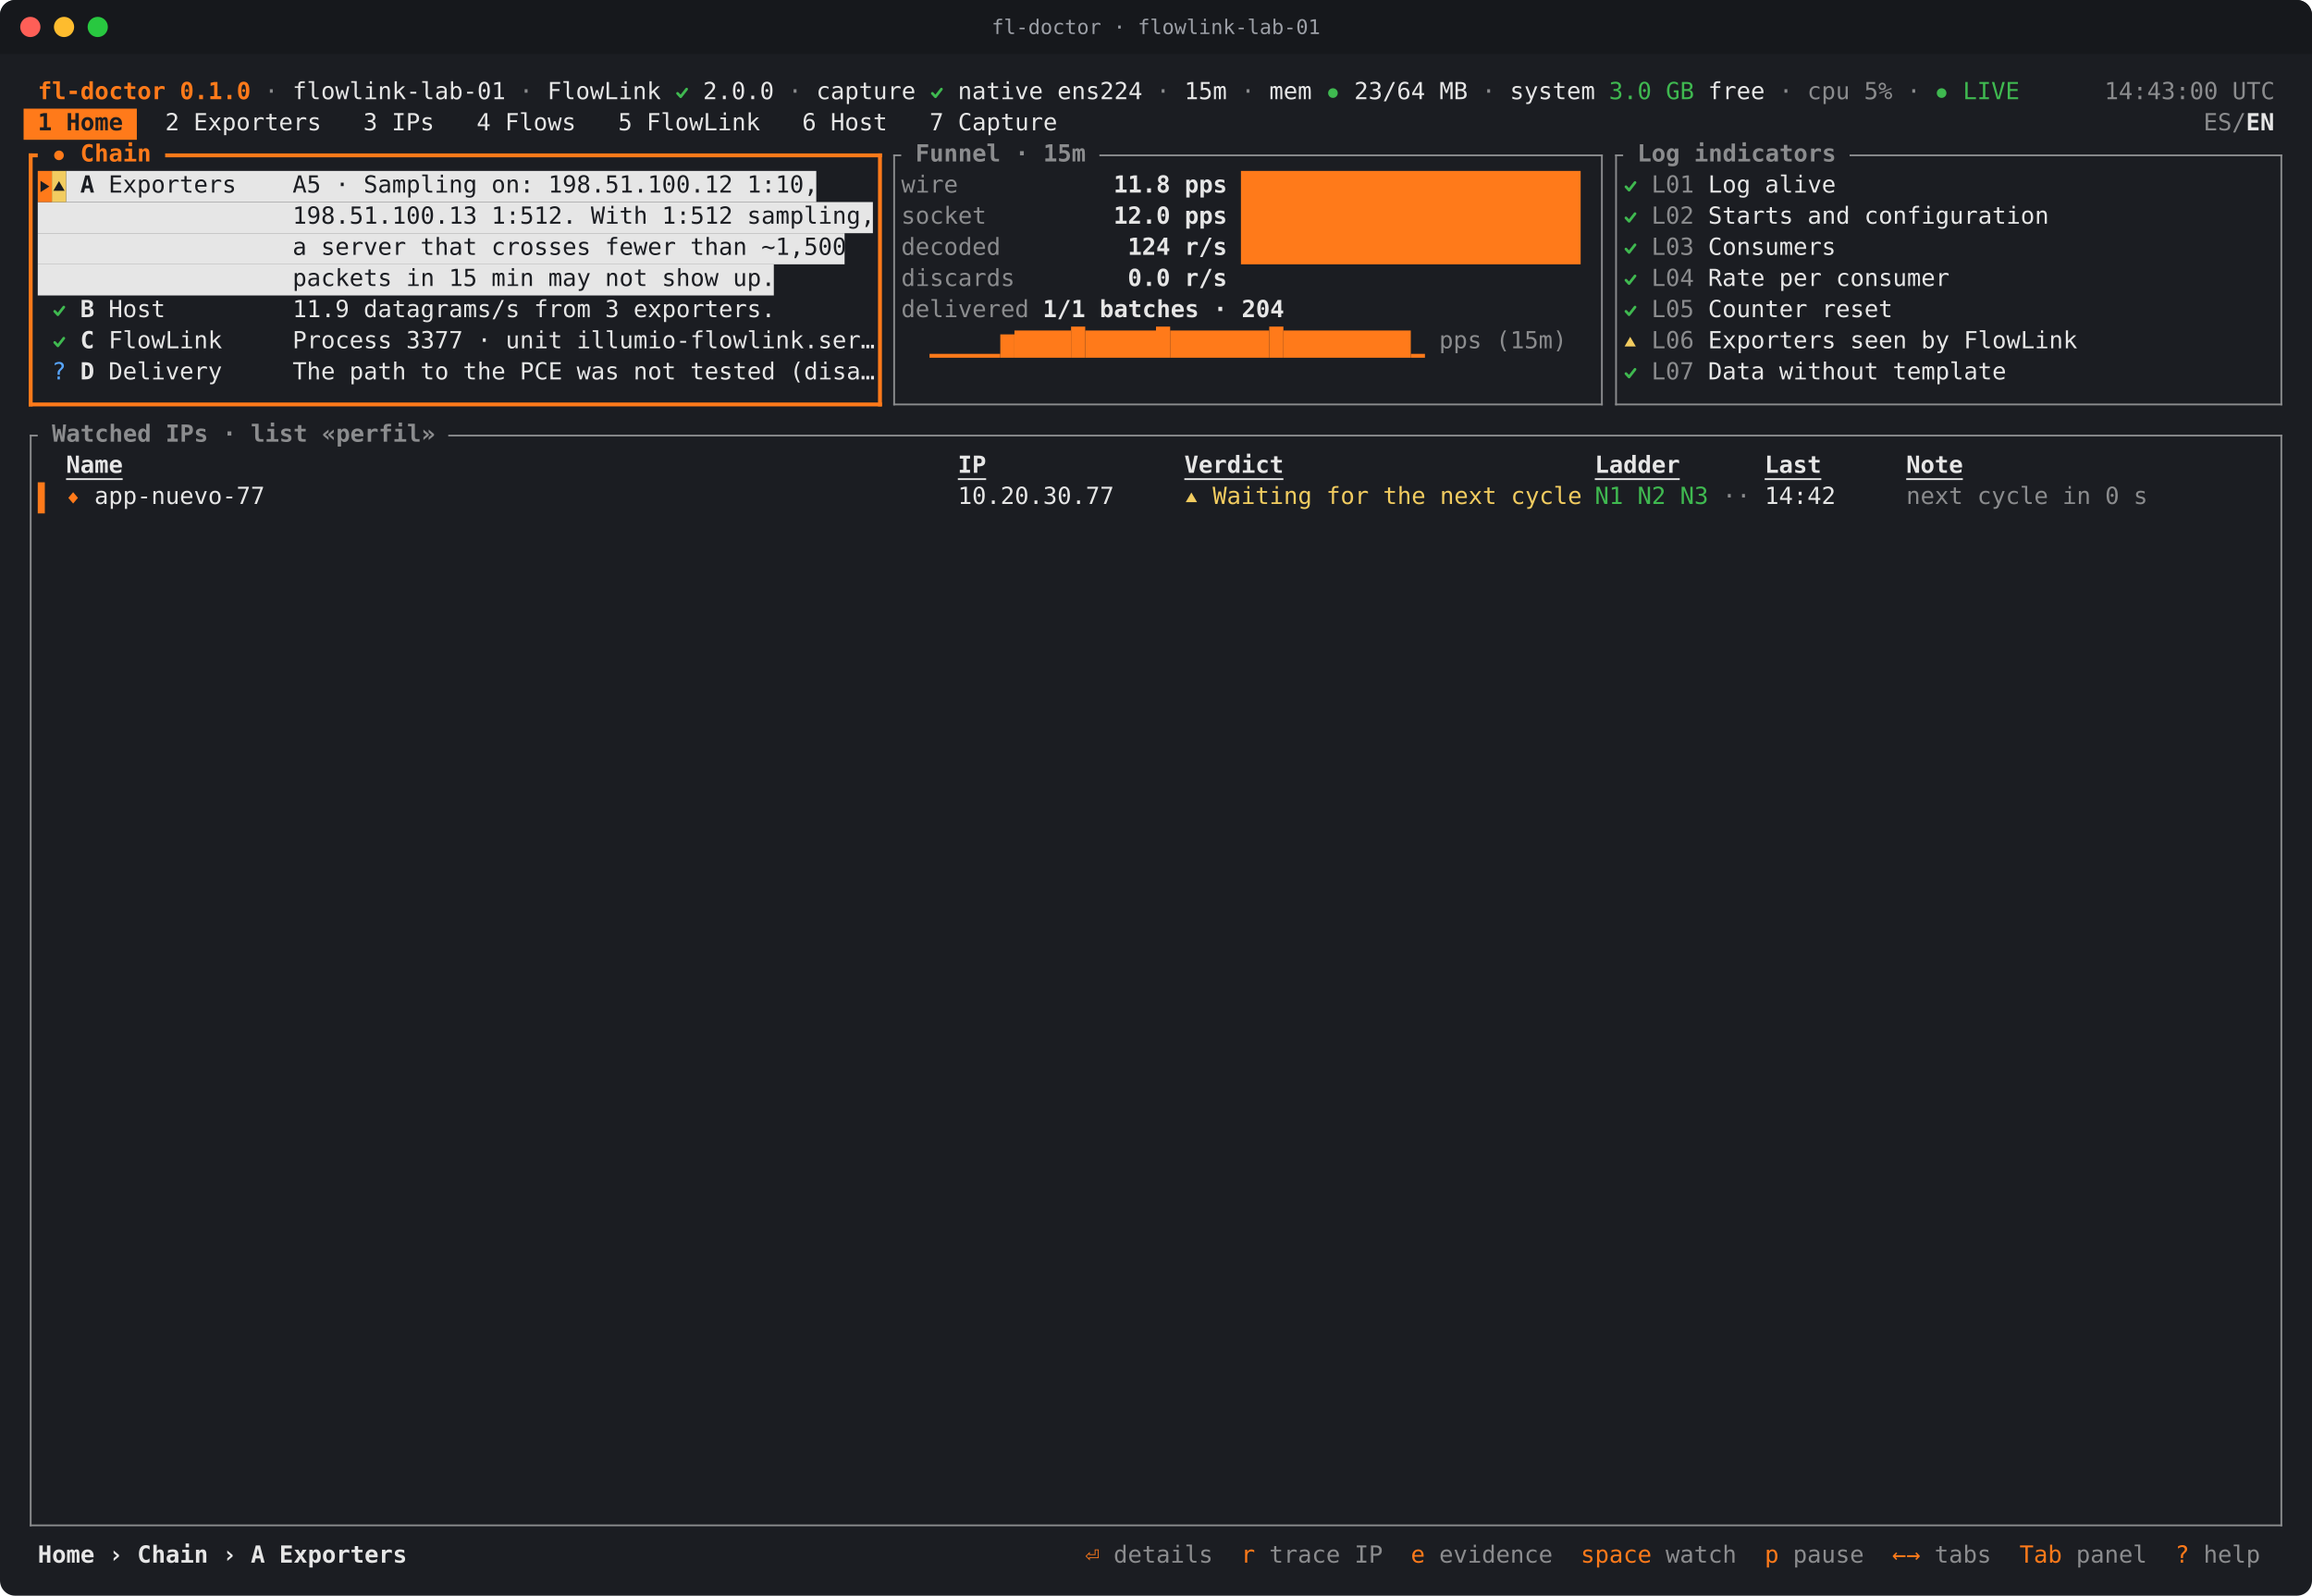
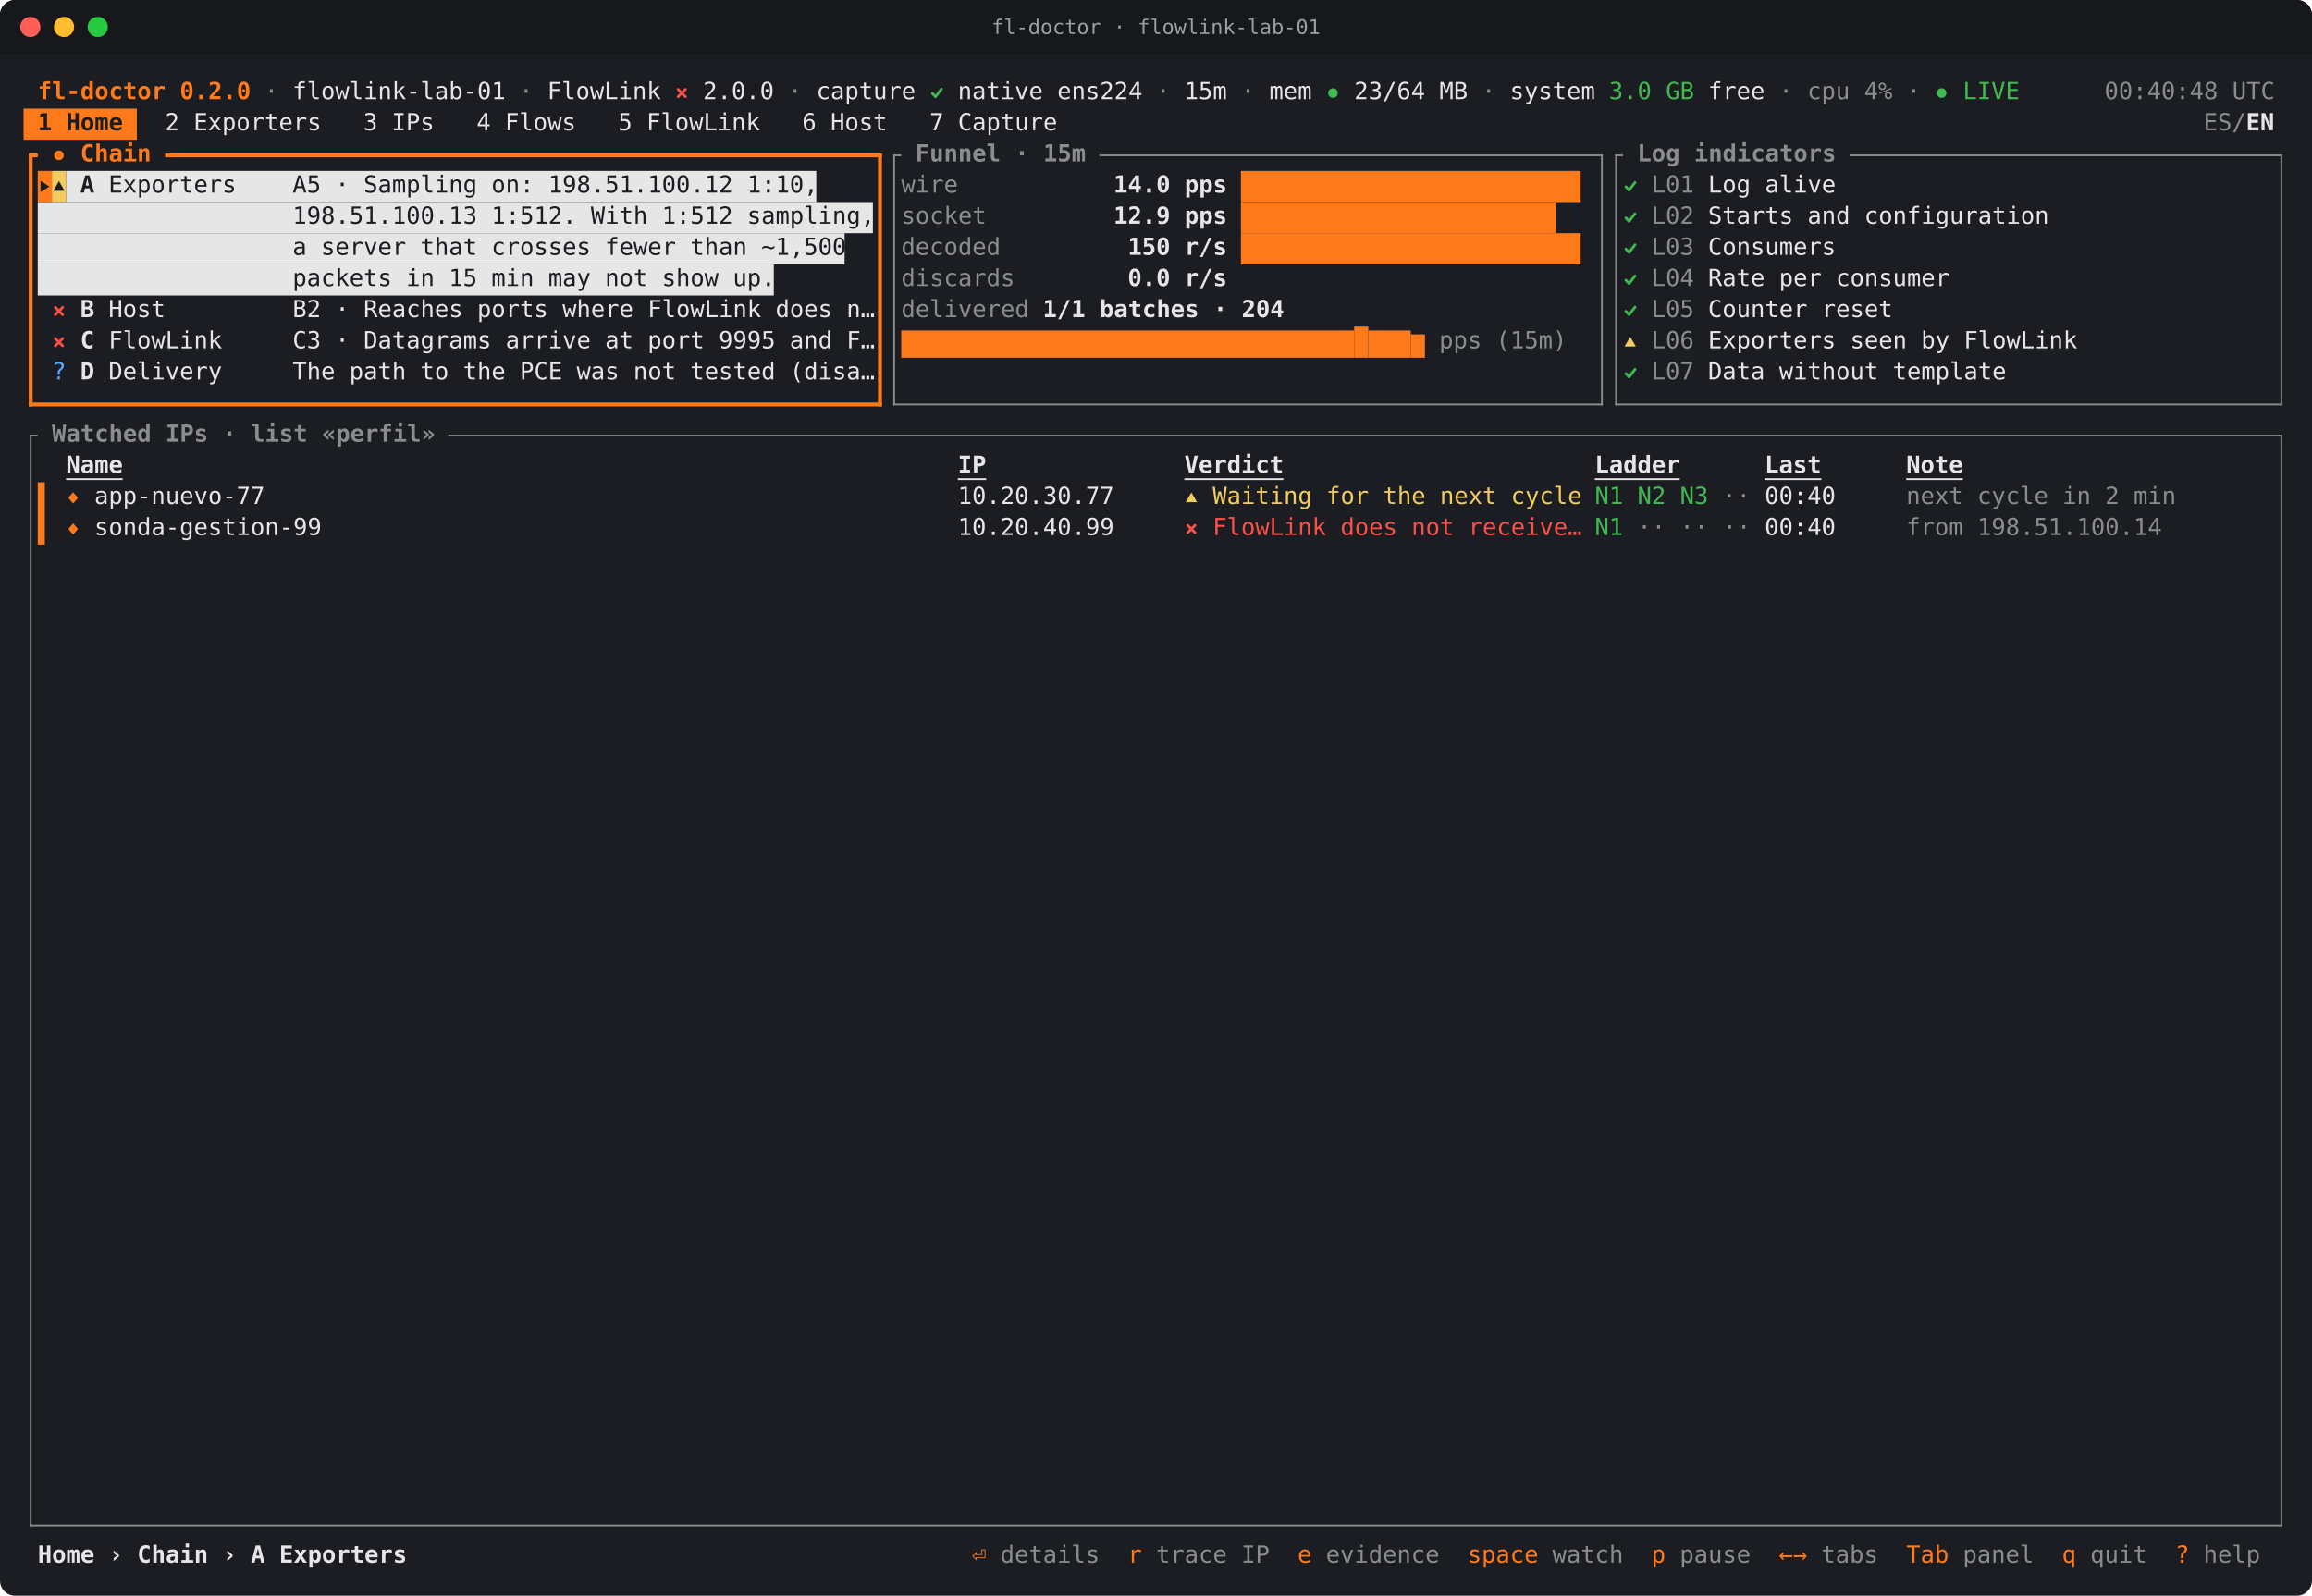
<svg xmlns="http://www.w3.org/2000/svg" role="img" viewBox="0 0 1372 947.04" width="1372" height="947.04" aria-label="fl-doctor · flowlink-lab-01">
-   <style>text{font-family:'JetBrains Mono','Cascadia Mono','SF Mono',Menlo,'DejaVu Sans Mono','Liberation Mono',Consolas,monospace;font-size:14px;white-space:pre}.b{font-weight:700}.i{font-style:italic}.c0{fill:#ff7a1a}.c1{fill:#8b8c8e}.c2{fill:#e6e6e6}.c3{fill:#3fb950}.c4{fill:#1b1d22}.c5{fill:#58a6ff}.c6{fill:#f2cc60}</style>
+   <style>text{font-family:'JetBrains Mono','Cascadia Mono','SF Mono',Menlo,'DejaVu Sans Mono','Liberation Mono',Consolas,monospace;font-size:14px;white-space:pre}.b{font-weight:700}.i{font-style:italic}.c0{fill:#ff7a1a}.c1{fill:#8b8c8e}.c2{fill:#e6e6e6}.c3{fill:#3fb950}.c4{fill:#1b1d22}.c5{fill:#58a6ff}.c6{fill:#f2cc60}.c7{fill:#f85149}</style>
  <rect width="1372" height="947.04" rx="9" fill="#1b1d22" />
  <path d="M0 9a9 9 0 0 1 9-9h1354a9 9 0 0 1 9 9v23H0z" fill="#16181c" />
  <circle cx="18" cy="16" r="6" fill="#ff5f57" />
  <circle cx="38" cy="16" r="6" fill="#febc2e" />
  <circle cx="58" cy="16" r="6" fill="#28c840" />
  <text x="686" y="20.2" text-anchor="middle" style="font-size:12px" fill="#c8ccd4" fill-opacity=".75">fl-doctor · flowlink-lab-01</text>
  <rect x="17.68" y="258" width="1.05" height="647.85" fill="#8b8c8e" />
  <rect x="17.68" y="258" width="4.72" height="1.05" fill="#8b8c8e" />
  <rect x="17.68" y="904.79" width="1336.65" height="1.05" fill="#8b8c8e" />
  <rect x="266" y="258" width="1088.33" height="1.05" fill="#8b8c8e" />
  <rect x="530.08" y="91.67" width="1.05" height="148.89" fill="#8b8c8e" />
  <rect x="530.08" y="91.67" width="4.72" height="1.05" fill="#8b8c8e" />
  <rect x="530.08" y="239.51" width="421.05" height="1.05" fill="#8b8c8e" />
  <rect x="652.4" y="91.67" width="298.73" height="1.05" fill="#8b8c8e" />
  <rect x="950.08" y="91.67" width="1.05" height="148.89" fill="#8b8c8e" />
  <rect x="958.48" y="91.67" width="1.05" height="148.89" fill="#8b8c8e" />
  <rect x="958.48" y="91.67" width="4.73" height="1.05" fill="#8b8c8e" />
  <rect x="958.48" y="239.51" width="395.85" height="1.05" fill="#8b8c8e" />
  <rect x="1097.6" y="91.67" width="256.73" height="1.05" fill="#8b8c8e" />
  <rect x="1353.28" y="91.67" width="1.05" height="148.89" fill="#8b8c8e" />
  <rect x="1353.28" y="258" width="1.05" height="647.85" fill="#8b8c8e" />
  <rect x="22.4" y="156.88" width="436.8" height="18.48" fill="#e6e6e6" />
  <rect x="22.4" y="138.4" width="478.8" height="18.48" fill="#e6e6e6" />
  <rect x="22.4" y="119.92" width="495.6" height="18.48" fill="#e6e6e6" />
  <rect x="39.2" y="101.44" width="445.2" height="18.48" fill="#e6e6e6" />
  <rect x="30.8" y="101.44" width="8.4" height="18.48" fill="#f2cc60" />
  <rect x="14" y="64.48" width="67.2" height="18.48" fill="#ff7a1a" />
  <rect x="17.05" y="91.05" width="2.31" height="150.15" fill="#ff7a1a" />
  <rect x="17.05" y="91.05" width="5.35" height="2.31" fill="#ff7a1a" />
  <rect x="17.05" y="238.88" width="506.31" height="2.31" fill="#ff7a1a" />
-   <rect x="22.4" y="286.24" width="4.2" height="18.48" fill="#ff7a1a" />
+   <rect x="22.4" y="286.24" width="4.2" height="36.96" fill="#ff7a1a" />
  <rect x="22.4" y="101.44" width="8.4" height="18.48" fill="#ff7a1a" />
  <rect x="98" y="91.05" width="425.36" height="2.31" fill="#ff7a1a" />
  <rect x="521.04" y="91.05" width="2.31" height="150.15" fill="#ff7a1a" />
-   <rect x="551.6" y="210.01" width="42" height="2.31" fill="#ff7a1a" />
-   <rect x="593.6" y="198.46" width="8.4" height="13.86" fill="#ff7a1a" />
-   <rect x="602" y="196.15" width="33.6" height="16.17" fill="#ff7a1a" />
-   <rect x="635.6" y="193.84" width="8.4" height="18.48" fill="#ff7a1a" />
-   <rect x="644" y="196.15" width="42" height="16.17" fill="#ff7a1a" />
-   <rect x="686" y="193.84" width="8.4" height="18.48" fill="#ff7a1a" />
-   <rect x="694.4" y="196.15" width="58.8" height="16.17" fill="#ff7a1a" />
-   <rect x="736.4" y="101.44" width="201.6" height="55.44" fill="#ff7a1a" />
-   <rect x="753.2" y="193.84" width="8.4" height="18.48" fill="#ff7a1a" />
-   <rect x="761.6" y="196.15" width="75.6" height="16.17" fill="#ff7a1a" />
-   <rect x="837.2" y="210.01" width="8.4" height="2.31" fill="#ff7a1a" />
-   <path d="M402.08 55.41L403.93 57.42L407.46 52.89" fill="none" stroke="#3fb950" stroke-width="1.6" stroke-linecap="round" stroke-linejoin="round" />
+   <rect x="534.8" y="196.15" width="268.8" height="16.17" fill="#ff7a1a" />
+   <rect x="736.4" y="119.92" width="186.9" height="18.48" fill="#ff7a1a" />
+   <rect x="736.4" y="101.44" width="201.6" height="18.48" fill="#ff7a1a" />
+   <rect x="736.4" y="138.4" width="201.6" height="18.48" fill="#ff7a1a" />
+   <rect x="803.6" y="193.84" width="8.4" height="18.48" fill="#ff7a1a" />
+   <rect x="812" y="196.15" width="25.2" height="16.17" fill="#ff7a1a" />
+   <rect x="837.2" y="198.46" width="8.4" height="13.86" fill="#ff7a1a" />
+   <path d="M402.42 53.06L406.78 57.42M406.78 53.06L402.42 57.42" fill="none" stroke="#f85149" stroke-width="1.6" stroke-linecap="round" />
  <path d="M553.28 55.41L555.13 57.42L558.66 52.89" fill="none" stroke="#3fb950" stroke-width="1.6" stroke-linecap="round" stroke-linejoin="round" />
  <circle cx="791" cy="55.24" r="2.86" fill="#3fb950" />
  <circle cx="1152.2" cy="55.24" r="2.86" fill="#3fb950" />
  <circle cx="35" cy="92.2" r="2.86" fill="#ff7a1a" />
  <path d="M24.05 107.33L29.31 110.68L24.05 114.03Z" fill="#1b1d22" />
  <path d="M35 107.49L38.35 113.23L31.65 113.23Z" fill="#1b1d22" />
  <path d="M964.88 110.85L966.73 112.86L970.26 108.33" fill="none" stroke="#3fb950" stroke-width="1.6" stroke-linecap="round" stroke-linejoin="round" />
  <path d="M964.88 129.33L966.73 131.34L970.26 126.81" fill="none" stroke="#3fb950" stroke-width="1.6" stroke-linecap="round" stroke-linejoin="round" />
  <path d="M964.88 147.81L966.73 149.82L970.26 145.29" fill="none" stroke="#3fb950" stroke-width="1.6" stroke-linecap="round" stroke-linejoin="round" />
  <path d="M964.88 166.29L966.73 168.3L970.26 163.77" fill="none" stroke="#3fb950" stroke-width="1.6" stroke-linecap="round" stroke-linejoin="round" />
-   <path d="M32.48 184.77L34.33 186.78L37.86 182.25" fill="none" stroke="#3fb950" stroke-width="1.6" stroke-linecap="round" stroke-linejoin="round" />
+   <path d="M32.82 182.42L37.18 186.78M37.18 182.42L32.82 186.78" fill="none" stroke="#f85149" stroke-width="1.6" stroke-linecap="round" />
  <path d="M964.88 184.77L966.73 186.78L970.26 182.25" fill="none" stroke="#3fb950" stroke-width="1.6" stroke-linecap="round" stroke-linejoin="round" />
-   <path d="M32.48 203.25L34.33 205.26L37.86 200.73" fill="none" stroke="#3fb950" stroke-width="1.6" stroke-linecap="round" stroke-linejoin="round" />
+   <path d="M32.82 200.9L37.18 205.26M37.18 200.9L32.82 205.26" fill="none" stroke="#f85149" stroke-width="1.6" stroke-linecap="round" />
  <path d="M967.4 199.89L970.75 205.63L964.05 205.63Z" fill="#f2cc60" />
  <path d="M964.88 221.73L966.73 223.74L970.26 219.21" fill="none" stroke="#3fb950" stroke-width="1.6" stroke-linecap="round" stroke-linejoin="round" />
  <path d="M43.4 292.12L46.26 295.48L43.4 298.84L40.54 295.48Z" fill="#ff7a1a" />
  <path d="M707 292.29L710.35 298.03L703.65 298.03Z" fill="#f2cc60" />
-   <text class="c0 b" x="22.4" y="58.86" textLength="126" lengthAdjust="spacing" xml:space="preserve">fl-doctor 0.1.0</text>
+   <path d="M43.4 310.6L46.26 313.96L43.4 317.32L40.54 313.96Z" fill="#ff7a1a" />
+   <path d="M704.82 311.78L709.18 316.14M709.18 311.78L704.82 316.14" fill="none" stroke="#f85149" stroke-width="1.6" stroke-linecap="round" />
+   <text class="c0 b" x="22.4" y="58.86" textLength="126" lengthAdjust="spacing" xml:space="preserve">fl-doctor 0.2.0</text>
  <text class="c1" x="156.8" y="58.86" textLength="8.4" lengthAdjust="spacing" xml:space="preserve">·</text>
  <text class="c2" x="173.6" y="58.86" textLength="126" lengthAdjust="spacing" xml:space="preserve">flowlink-lab-01</text>
  <text class="c1" x="308" y="58.86" textLength="8.4" lengthAdjust="spacing" xml:space="preserve">·</text>
  <text class="c2" x="324.8" y="58.86" textLength="67.2" lengthAdjust="spacing" xml:space="preserve">FlowLink</text>
  <text class="c2" x="417.2" y="58.86" textLength="42" lengthAdjust="spacing" xml:space="preserve">2.0.0</text>
  <text class="c1" x="467.6" y="58.86" textLength="8.4" lengthAdjust="spacing" xml:space="preserve">·</text>
  <text class="c2" x="484.4" y="58.86" textLength="58.8" lengthAdjust="spacing" xml:space="preserve">capture</text>
  <text class="c2" x="568.4" y="58.86" textLength="109.2" lengthAdjust="spacing" xml:space="preserve">native ens224</text>
  <text class="c1" x="686" y="58.86" textLength="8.4" lengthAdjust="spacing" xml:space="preserve">·</text>
  <text class="c2" x="702.8" y="58.86" textLength="25.2" lengthAdjust="spacing" xml:space="preserve">15m</text>
  <text class="c1" x="736.4" y="58.86" textLength="8.4" lengthAdjust="spacing" xml:space="preserve">·</text>
  <text class="c2" x="753.2" y="58.86" textLength="25.2" lengthAdjust="spacing" xml:space="preserve">mem</text>
  <text class="c2" x="803.6" y="58.86" textLength="67.2" lengthAdjust="spacing" xml:space="preserve">23/64 MB</text>
  <text class="c1" x="879.2" y="58.86" textLength="8.4" lengthAdjust="spacing" xml:space="preserve">·</text>
  <text class="c2" x="896" y="58.86" textLength="50.4" lengthAdjust="spacing" xml:space="preserve">system</text>
  <text class="c3" x="954.8" y="58.86" textLength="50.4" lengthAdjust="spacing" xml:space="preserve">3.0 GB</text>
  <text class="c2" x="1013.6" y="58.86" textLength="33.6" lengthAdjust="spacing" xml:space="preserve">free</text>
-   <text class="c1" x="1055.6" y="58.86" textLength="84" lengthAdjust="spacing" xml:space="preserve">· cpu 5% ·</text>
+   <text class="c1" x="1055.6" y="58.86" textLength="84" lengthAdjust="spacing" xml:space="preserve">· cpu 4% ·</text>
  <text class="c3" x="1164.8" y="58.86" textLength="33.6" lengthAdjust="spacing" xml:space="preserve">LIVE</text>
-   <text class="c1" x="1248.8" y="58.86" textLength="100.8" lengthAdjust="spacing" xml:space="preserve">14:43:00 UTC</text>
+   <text class="c1" x="1248.8" y="58.86" textLength="100.8" lengthAdjust="spacing" xml:space="preserve">00:40:48 UTC</text>
  <text class="c4 b" x="22.4" y="77.34" textLength="50.4" lengthAdjust="spacing" xml:space="preserve">1 Home</text>
  <text class="c2" x="98" y="77.34" textLength="92.4" lengthAdjust="spacing" xml:space="preserve">2 Exporters</text>
  <text class="c2" x="215.6" y="77.34" textLength="42" lengthAdjust="spacing" xml:space="preserve">3 IPs</text>
  <text class="c2" x="282.8" y="77.34" textLength="58.8" lengthAdjust="spacing" xml:space="preserve">4 Flows</text>
  <text class="c2" x="366.8" y="77.34" textLength="84" lengthAdjust="spacing" xml:space="preserve">5 FlowLink</text>
  <text class="c2" x="476" y="77.34" textLength="50.4" lengthAdjust="spacing" xml:space="preserve">6 Host</text>
  <text class="c2" x="551.6" y="77.34" textLength="75.6" lengthAdjust="spacing" xml:space="preserve">7 Capture</text>
  <text class="c1" x="1307.6" y="77.34" textLength="25.2" lengthAdjust="spacing" xml:space="preserve">ES/</text>
  <text class="c2 b" x="1332.8" y="77.34" textLength="16.8" lengthAdjust="spacing" xml:space="preserve">EN</text>
  <text class="c0 b" x="47.6" y="95.82" textLength="42" lengthAdjust="spacing" xml:space="preserve">Chain</text>
  <text class="c1 b" x="543.2" y="95.82" textLength="100.8" lengthAdjust="spacing" xml:space="preserve">Funnel · 15m</text>
  <text class="c1 b" x="971.6" y="95.82" textLength="117.6" lengthAdjust="spacing" xml:space="preserve">Log indicators</text>
  <text class="c4 b" x="47.6" y="114.3" textLength="8.4" lengthAdjust="spacing" xml:space="preserve">A</text>
  <text class="c4" x="64.4" y="114.3" textLength="75.6" lengthAdjust="spacing" xml:space="preserve">Exporters</text>
  <text class="c4" x="173.6" y="114.3" textLength="310.8" lengthAdjust="spacing" xml:space="preserve">A5 · Sampling on: 198.51.100.12 1:10,</text>
  <text class="c1" x="534.8" y="114.3" textLength="33.6" lengthAdjust="spacing" xml:space="preserve">wire</text>
-   <text class="c2 b" x="660.8" y="114.3" textLength="67.2" lengthAdjust="spacing" xml:space="preserve">11.8 pps</text>
+   <text class="c2 b" x="660.8" y="114.3" textLength="67.2" lengthAdjust="spacing" xml:space="preserve">14.0 pps</text>
  <text class="c1" x="980" y="114.3" textLength="25.2" lengthAdjust="spacing" xml:space="preserve">L01</text>
  <text class="c2" x="1013.6" y="114.3" textLength="75.6" lengthAdjust="spacing" xml:space="preserve">Log alive</text>
  <text class="c4" x="173.6" y="132.78" textLength="344.4" lengthAdjust="spacing" xml:space="preserve">198.51.100.13 1:512. With 1:512 sampling,</text>
  <text class="c1" x="534.8" y="132.78" textLength="50.4" lengthAdjust="spacing" xml:space="preserve">socket</text>
-   <text class="c2 b" x="660.8" y="132.78" textLength="67.2" lengthAdjust="spacing" xml:space="preserve">12.0 pps</text>
+   <text class="c2 b" x="660.8" y="132.78" textLength="67.2" lengthAdjust="spacing" xml:space="preserve">12.9 pps</text>
  <text class="c1" x="980" y="132.78" textLength="25.2" lengthAdjust="spacing" xml:space="preserve">L02</text>
  <text class="c2" x="1013.6" y="132.78" textLength="201.6" lengthAdjust="spacing" xml:space="preserve">Starts and configuration</text>
  <text class="c4" x="173.6" y="151.26" textLength="327.6" lengthAdjust="spacing" xml:space="preserve">a server that crosses fewer than ~1,500</text>
  <text class="c1" x="534.8" y="151.26" textLength="58.8" lengthAdjust="spacing" xml:space="preserve">decoded</text>
-   <text class="c2 b" x="669.2" y="151.26" textLength="58.8" lengthAdjust="spacing" xml:space="preserve">124 r/s</text>
+   <text class="c2 b" x="669.2" y="151.26" textLength="58.8" lengthAdjust="spacing" xml:space="preserve">150 r/s</text>
  <text class="c1" x="980" y="151.26" textLength="25.2" lengthAdjust="spacing" xml:space="preserve">L03</text>
  <text class="c2" x="1013.6" y="151.26" textLength="75.6" lengthAdjust="spacing" xml:space="preserve">Consumers</text>
  <text class="c4" x="173.6" y="169.74" textLength="285.6" lengthAdjust="spacing" xml:space="preserve">packets in 15 min may not show up.</text>
  <text class="c1" x="534.8" y="169.74" textLength="67.2" lengthAdjust="spacing" xml:space="preserve">discards</text>
  <text class="c2 b" x="669.2" y="169.74" textLength="58.8" lengthAdjust="spacing" xml:space="preserve">0.0 r/s</text>
  <text class="c1" x="980" y="169.74" textLength="25.2" lengthAdjust="spacing" xml:space="preserve">L04</text>
  <text class="c2" x="1013.6" y="169.74" textLength="142.8" lengthAdjust="spacing" xml:space="preserve">Rate per consumer</text>
  <text class="c2 b" x="47.6" y="188.22" textLength="8.4" lengthAdjust="spacing" xml:space="preserve">B</text>
  <text class="c2" x="64.4" y="188.22" textLength="33.6" lengthAdjust="spacing" xml:space="preserve">Host</text>
-   <text class="c2" x="173.6" y="188.22" textLength="285.6" lengthAdjust="spacing" xml:space="preserve">11.9 datagrams/s from 3 exporters.</text>
+   <text class="c2" x="173.6" y="188.22" textLength="344.4" lengthAdjust="spacing" xml:space="preserve">B2 · Reaches ports where FlowLink does n…</text>
  <text class="c1" x="534.8" y="188.22" textLength="75.6" lengthAdjust="spacing" xml:space="preserve">delivered</text>
  <text class="c2 b" x="618.8" y="188.22" textLength="142.8" lengthAdjust="spacing" xml:space="preserve">1/1 batches · 204</text>
  <text class="c1" x="980" y="188.22" textLength="25.2" lengthAdjust="spacing" xml:space="preserve">L05</text>
  <text class="c2" x="1013.6" y="188.22" textLength="109.2" lengthAdjust="spacing" xml:space="preserve">Counter reset</text>
  <text class="c2 b" x="47.6" y="206.7" textLength="8.4" lengthAdjust="spacing" xml:space="preserve">C</text>
  <text class="c2" x="64.4" y="206.7" textLength="67.2" lengthAdjust="spacing" xml:space="preserve">FlowLink</text>
-   <text class="c2" x="173.6" y="206.7" textLength="344.4" lengthAdjust="spacing" xml:space="preserve">Process 3377 · unit illumio-flowlink.ser…</text>
+   <text class="c2" x="173.6" y="206.7" textLength="344.4" lengthAdjust="spacing" xml:space="preserve">C3 · Datagrams arrive at port 9995 and F…</text>
  <text class="c1" x="854" y="206.7" textLength="75.6" lengthAdjust="spacing" xml:space="preserve">pps (15m)</text>
  <text class="c1" x="980" y="206.7" textLength="25.2" lengthAdjust="spacing" xml:space="preserve">L06</text>
  <text class="c2" x="1013.6" y="206.7" textLength="218.4" lengthAdjust="spacing" xml:space="preserve">Exporters seen by FlowLink</text>
  <text class="c5" x="30.8" y="225.18" textLength="8.4" lengthAdjust="spacing" xml:space="preserve">?</text>
  <text class="c2 b" x="47.6" y="225.18" textLength="8.4" lengthAdjust="spacing" xml:space="preserve">D</text>
  <text class="c2" x="64.4" y="225.18" textLength="67.2" lengthAdjust="spacing" xml:space="preserve">Delivery</text>
  <text class="c2" x="173.6" y="225.18" textLength="344.4" lengthAdjust="spacing" xml:space="preserve">The path to the PCE was not tested (disa…</text>
  <text class="c1" x="980" y="225.18" textLength="25.2" lengthAdjust="spacing" xml:space="preserve">L07</text>
  <text class="c2" x="1013.6" y="225.18" textLength="176.4" lengthAdjust="spacing" xml:space="preserve">Data without template</text>
  <text class="c1 b" x="30.8" y="262.14" textLength="226.8" lengthAdjust="spacing" xml:space="preserve">Watched IPs · list «perfil»</text>
  <text class="c2 b" x="39.2" y="280.62" textLength="33.6" lengthAdjust="spacing" xml:space="preserve">Name</text>
  <rect x="39.2" y="283.84" width="33.6" height="1.05" fill="#e6e6e6" />
  <text class="c2 b" x="568.4" y="280.62" textLength="16.8" lengthAdjust="spacing" xml:space="preserve">IP</text>
  <rect x="568.4" y="283.84" width="16.8" height="1.05" fill="#e6e6e6" />
  <text class="c2 b" x="702.8" y="280.62" textLength="58.8" lengthAdjust="spacing" xml:space="preserve">Verdict</text>
  <rect x="702.8" y="283.84" width="58.8" height="1.05" fill="#e6e6e6" />
  <text class="c2 b" x="946.4" y="280.62" textLength="50.4" lengthAdjust="spacing" xml:space="preserve">Ladder</text>
  <rect x="946.4" y="283.84" width="50.4" height="1.05" fill="#e6e6e6" />
  <text class="c2 b" x="1047.2" y="280.62" textLength="33.6" lengthAdjust="spacing" xml:space="preserve">Last</text>
  <rect x="1047.2" y="283.84" width="33.6" height="1.05" fill="#e6e6e6" />
  <text class="c2 b" x="1131.2" y="280.62" textLength="33.6" lengthAdjust="spacing" xml:space="preserve">Note</text>
  <rect x="1131.2" y="283.84" width="33.6" height="1.05" fill="#e6e6e6" />
  <text class="c2" x="56" y="299.1" textLength="100.8" lengthAdjust="spacing" xml:space="preserve">app-nuevo-77</text>
  <text class="c2" x="568.4" y="299.1" textLength="92.4" lengthAdjust="spacing" xml:space="preserve">10.20.30.77</text>
  <text class="c6" x="719.6" y="299.1" textLength="218.4" lengthAdjust="spacing" xml:space="preserve">Waiting for the next cycle</text>
  <text class="c3" x="946.4" y="299.1" textLength="67.2" lengthAdjust="spacing" xml:space="preserve">N1 N2 N3</text>
  <text class="c1" x="1022" y="299.1" textLength="16.8" lengthAdjust="spacing" xml:space="preserve">··</text>
-   <text class="c2" x="1047.2" y="299.1" textLength="42" lengthAdjust="spacing" xml:space="preserve">14:42</text>
-   <text class="c1" x="1131.2" y="299.1" textLength="142.8" lengthAdjust="spacing" xml:space="preserve">next cycle in 0 s</text>
+   <text class="c2" x="1047.2" y="299.1" textLength="42" lengthAdjust="spacing" xml:space="preserve">00:40</text>
+   <text class="c1" x="1131.2" y="299.1" textLength="159.6" lengthAdjust="spacing" xml:space="preserve">next cycle in 2 min</text>
+   <text class="c2" x="56" y="317.58" textLength="134.4" lengthAdjust="spacing" xml:space="preserve">sonda-gestion-99</text>
+   <text class="c2" x="568.4" y="317.58" textLength="92.4" lengthAdjust="spacing" xml:space="preserve">10.20.40.99</text>
+   <text class="c7" x="719.6" y="317.58" textLength="218.4" lengthAdjust="spacing" xml:space="preserve">FlowLink does not receive…</text>
+   <text class="c3" x="946.4" y="317.58" textLength="16.8" lengthAdjust="spacing" xml:space="preserve">N1</text>
+   <text class="c1" x="971.6" y="317.58" textLength="67.2" lengthAdjust="spacing" xml:space="preserve">·· ·· ··</text>
+   <text class="c2" x="1047.2" y="317.58" textLength="42" lengthAdjust="spacing" xml:space="preserve">00:40</text>
+   <text class="c1" x="1131.2" y="317.58" textLength="151.2" lengthAdjust="spacing" xml:space="preserve">from 198.51.100.14</text>
  <text class="c2 b" x="22.4" y="927.42" textLength="218.4" lengthAdjust="spacing" xml:space="preserve">Home › Chain › A Exporters</text>
-   <text class="c0" x="644" y="927.42" textLength="8.4" lengthAdjust="spacing" xml:space="preserve">⏎</text>
-   <text class="c1" x="660.8" y="927.42" textLength="58.8" lengthAdjust="spacing" xml:space="preserve">details</text>
-   <text class="c0" x="736.4" y="927.42" textLength="8.4" lengthAdjust="spacing" xml:space="preserve">r</text>
-   <text class="c1" x="753.2" y="927.42" textLength="67.2" lengthAdjust="spacing" xml:space="preserve">trace IP</text>
-   <text class="c0" x="837.2" y="927.42" textLength="8.4" lengthAdjust="spacing" xml:space="preserve">e</text>
-   <text class="c1" x="854" y="927.42" textLength="67.2" lengthAdjust="spacing" xml:space="preserve">evidence</text>
-   <text class="c0" x="938" y="927.42" textLength="42" lengthAdjust="spacing" xml:space="preserve">space</text>
-   <text class="c1" x="988.4" y="927.42" textLength="42" lengthAdjust="spacing" xml:space="preserve">watch</text>
-   <text class="c0" x="1047.2" y="927.42" textLength="8.4" lengthAdjust="spacing" xml:space="preserve">p</text>
-   <text class="c1" x="1064" y="927.42" textLength="42" lengthAdjust="spacing" xml:space="preserve">pause</text>
-   <text class="c0" x="1122.8" y="927.42" textLength="16.8" lengthAdjust="spacing" xml:space="preserve">←→</text>
-   <text class="c1" x="1148" y="927.42" textLength="33.6" lengthAdjust="spacing" xml:space="preserve">tabs</text>
-   <text class="c0" x="1198.4" y="927.42" textLength="25.2" lengthAdjust="spacing" xml:space="preserve">Tab</text>
-   <text class="c1" x="1232" y="927.42" textLength="42" lengthAdjust="spacing" xml:space="preserve">panel</text>
+   <text class="c0" x="576.8" y="927.42" textLength="8.4" lengthAdjust="spacing" xml:space="preserve">⏎</text>
+   <text class="c1" x="593.6" y="927.42" textLength="58.8" lengthAdjust="spacing" xml:space="preserve">details</text>
+   <text class="c0" x="669.2" y="927.42" textLength="8.4" lengthAdjust="spacing" xml:space="preserve">r</text>
+   <text class="c1" x="686" y="927.42" textLength="67.2" lengthAdjust="spacing" xml:space="preserve">trace IP</text>
+   <text class="c0" x="770" y="927.42" textLength="8.4" lengthAdjust="spacing" xml:space="preserve">e</text>
+   <text class="c1" x="786.8" y="927.42" textLength="67.2" lengthAdjust="spacing" xml:space="preserve">evidence</text>
+   <text class="c0" x="870.8" y="927.42" textLength="42" lengthAdjust="spacing" xml:space="preserve">space</text>
+   <text class="c1" x="921.2" y="927.42" textLength="42" lengthAdjust="spacing" xml:space="preserve">watch</text>
+   <text class="c0" x="980" y="927.42" textLength="8.4" lengthAdjust="spacing" xml:space="preserve">p</text>
+   <text class="c1" x="996.8" y="927.42" textLength="42" lengthAdjust="spacing" xml:space="preserve">pause</text>
+   <text class="c0" x="1055.6" y="927.42" textLength="16.8" lengthAdjust="spacing" xml:space="preserve">←→</text>
+   <text class="c1" x="1080.8" y="927.42" textLength="33.6" lengthAdjust="spacing" xml:space="preserve">tabs</text>
+   <text class="c0" x="1131.2" y="927.42" textLength="25.2" lengthAdjust="spacing" xml:space="preserve">Tab</text>
+   <text class="c1" x="1164.8" y="927.42" textLength="42" lengthAdjust="spacing" xml:space="preserve">panel</text>
+   <text class="c0" x="1223.6" y="927.42" textLength="8.4" lengthAdjust="spacing" xml:space="preserve">q</text>
+   <text class="c1" x="1240.4" y="927.42" textLength="33.6" lengthAdjust="spacing" xml:space="preserve">quit</text>
  <text class="c0" x="1290.8" y="927.42" textLength="8.4" lengthAdjust="spacing" xml:space="preserve">?</text>
  <text class="c1" x="1307.6" y="927.42" textLength="33.6" lengthAdjust="spacing" xml:space="preserve">help</text>
</svg>
